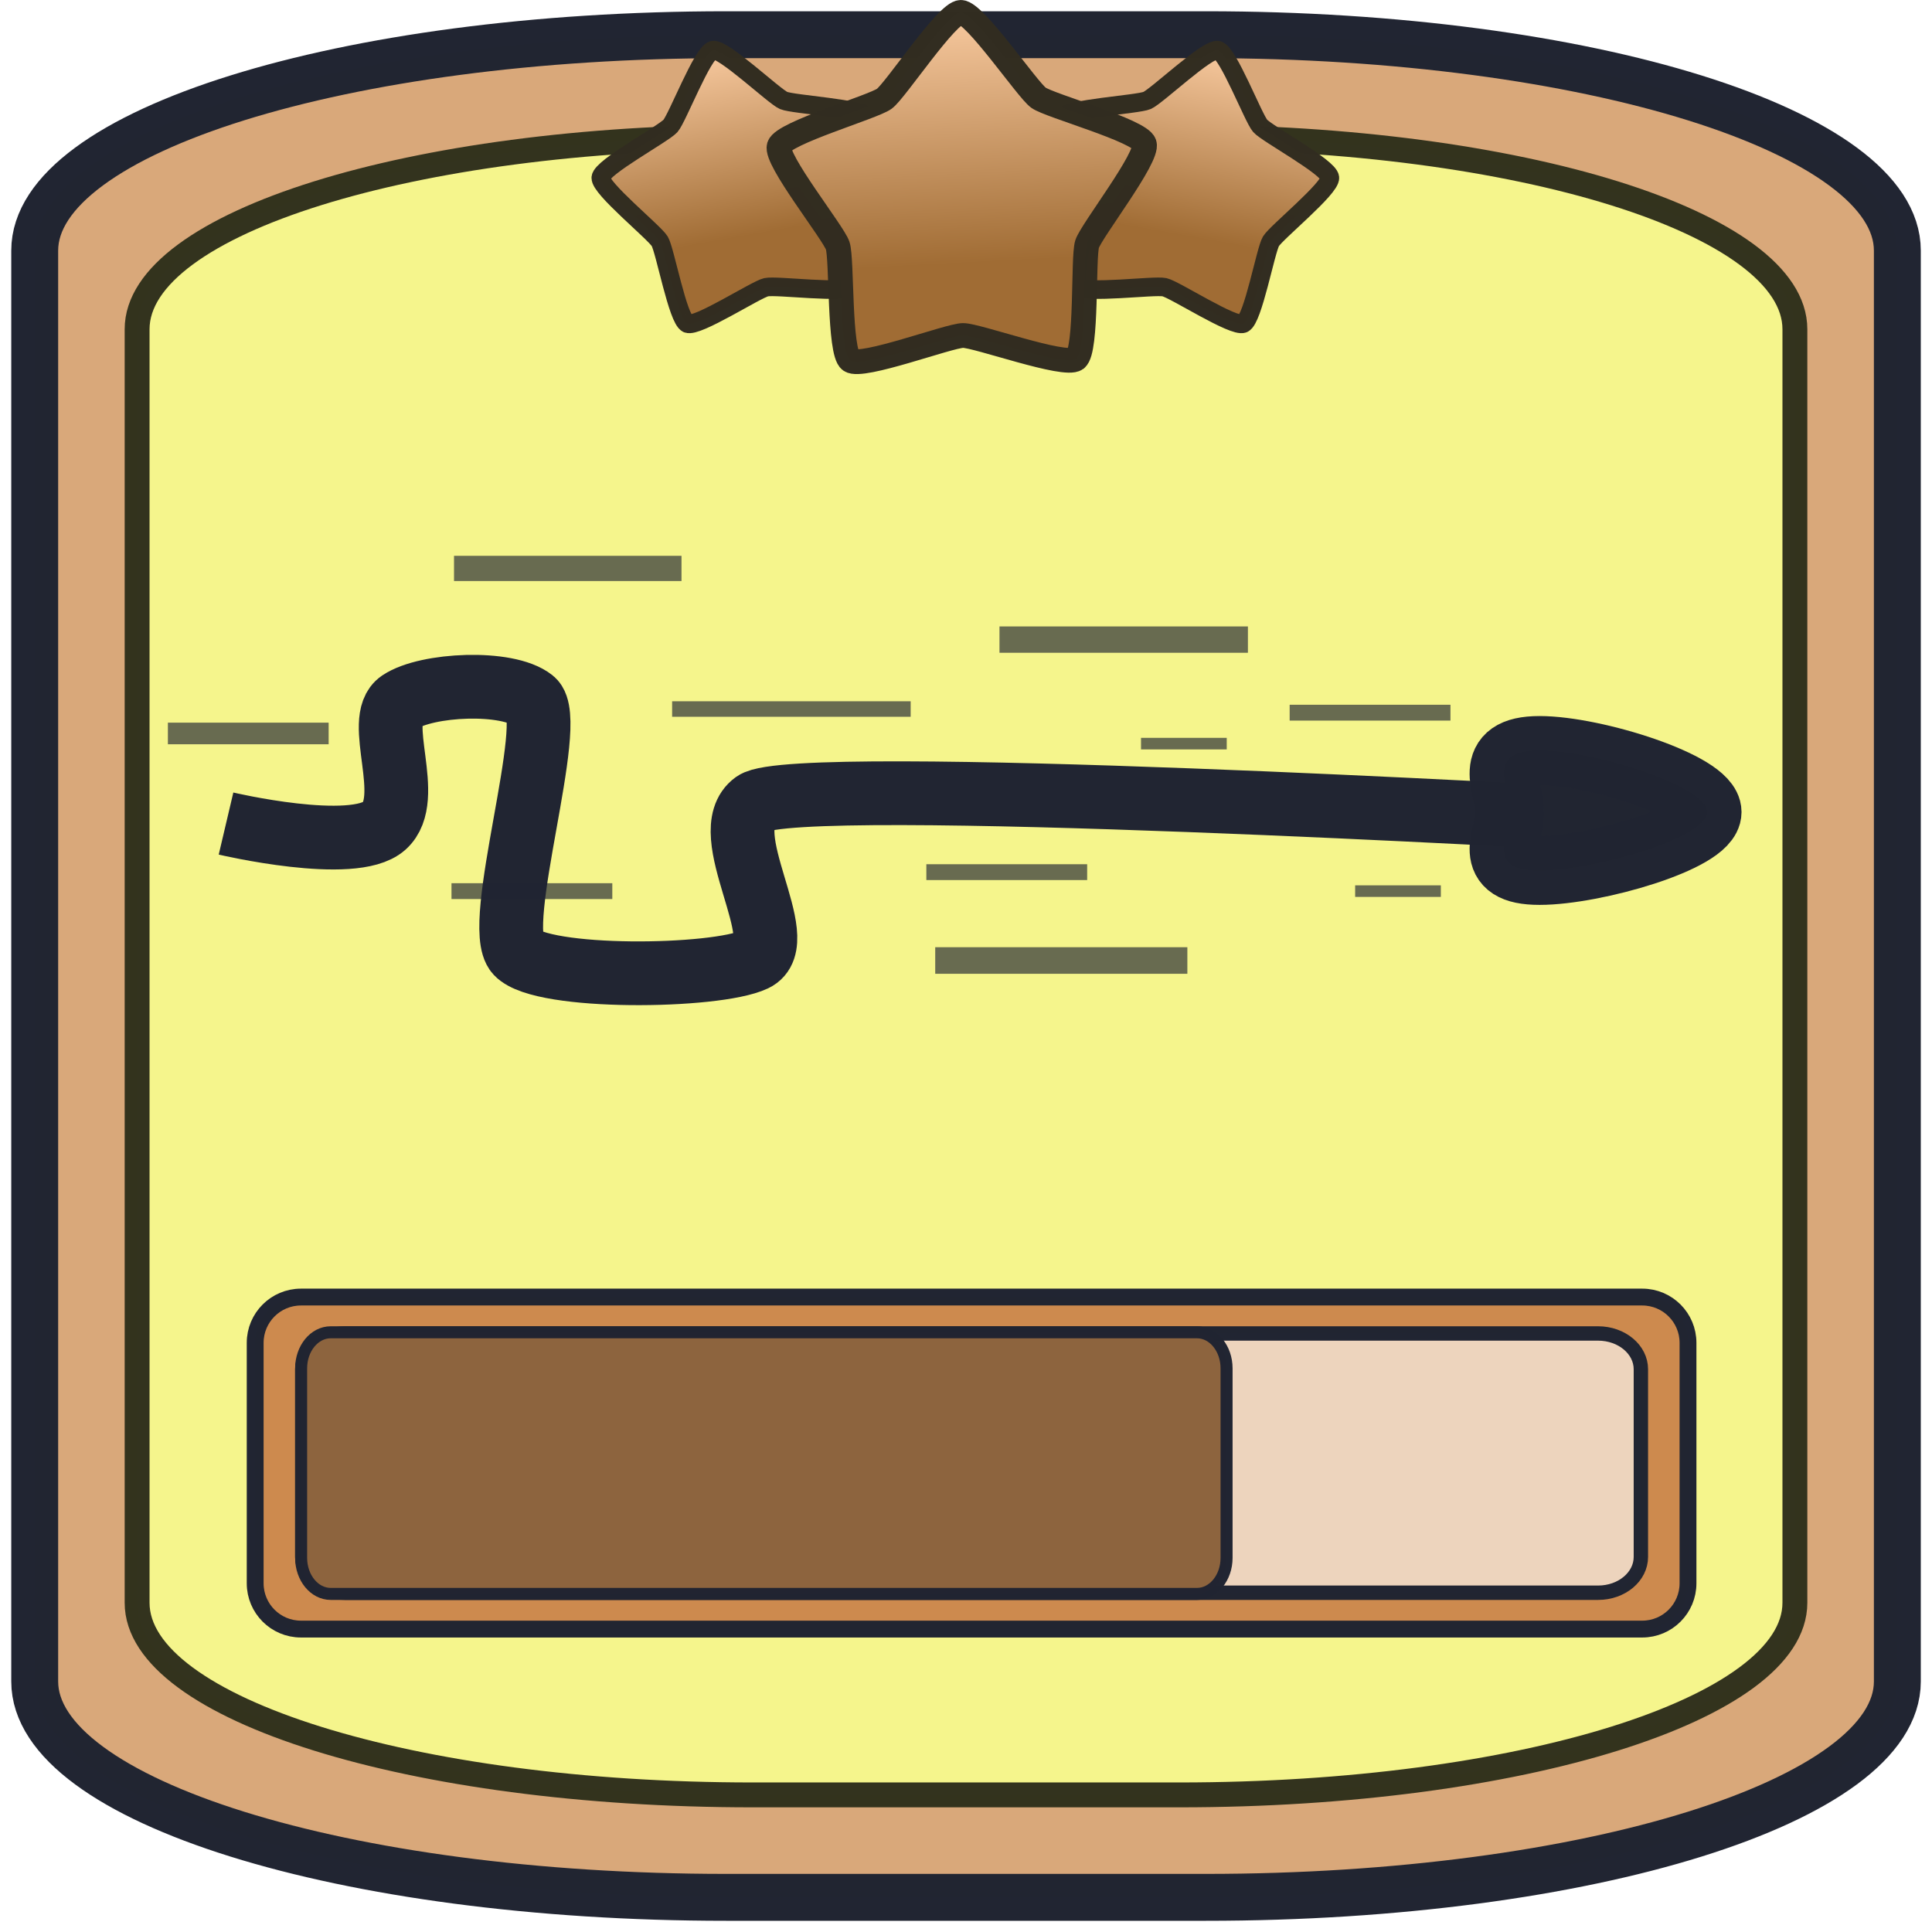
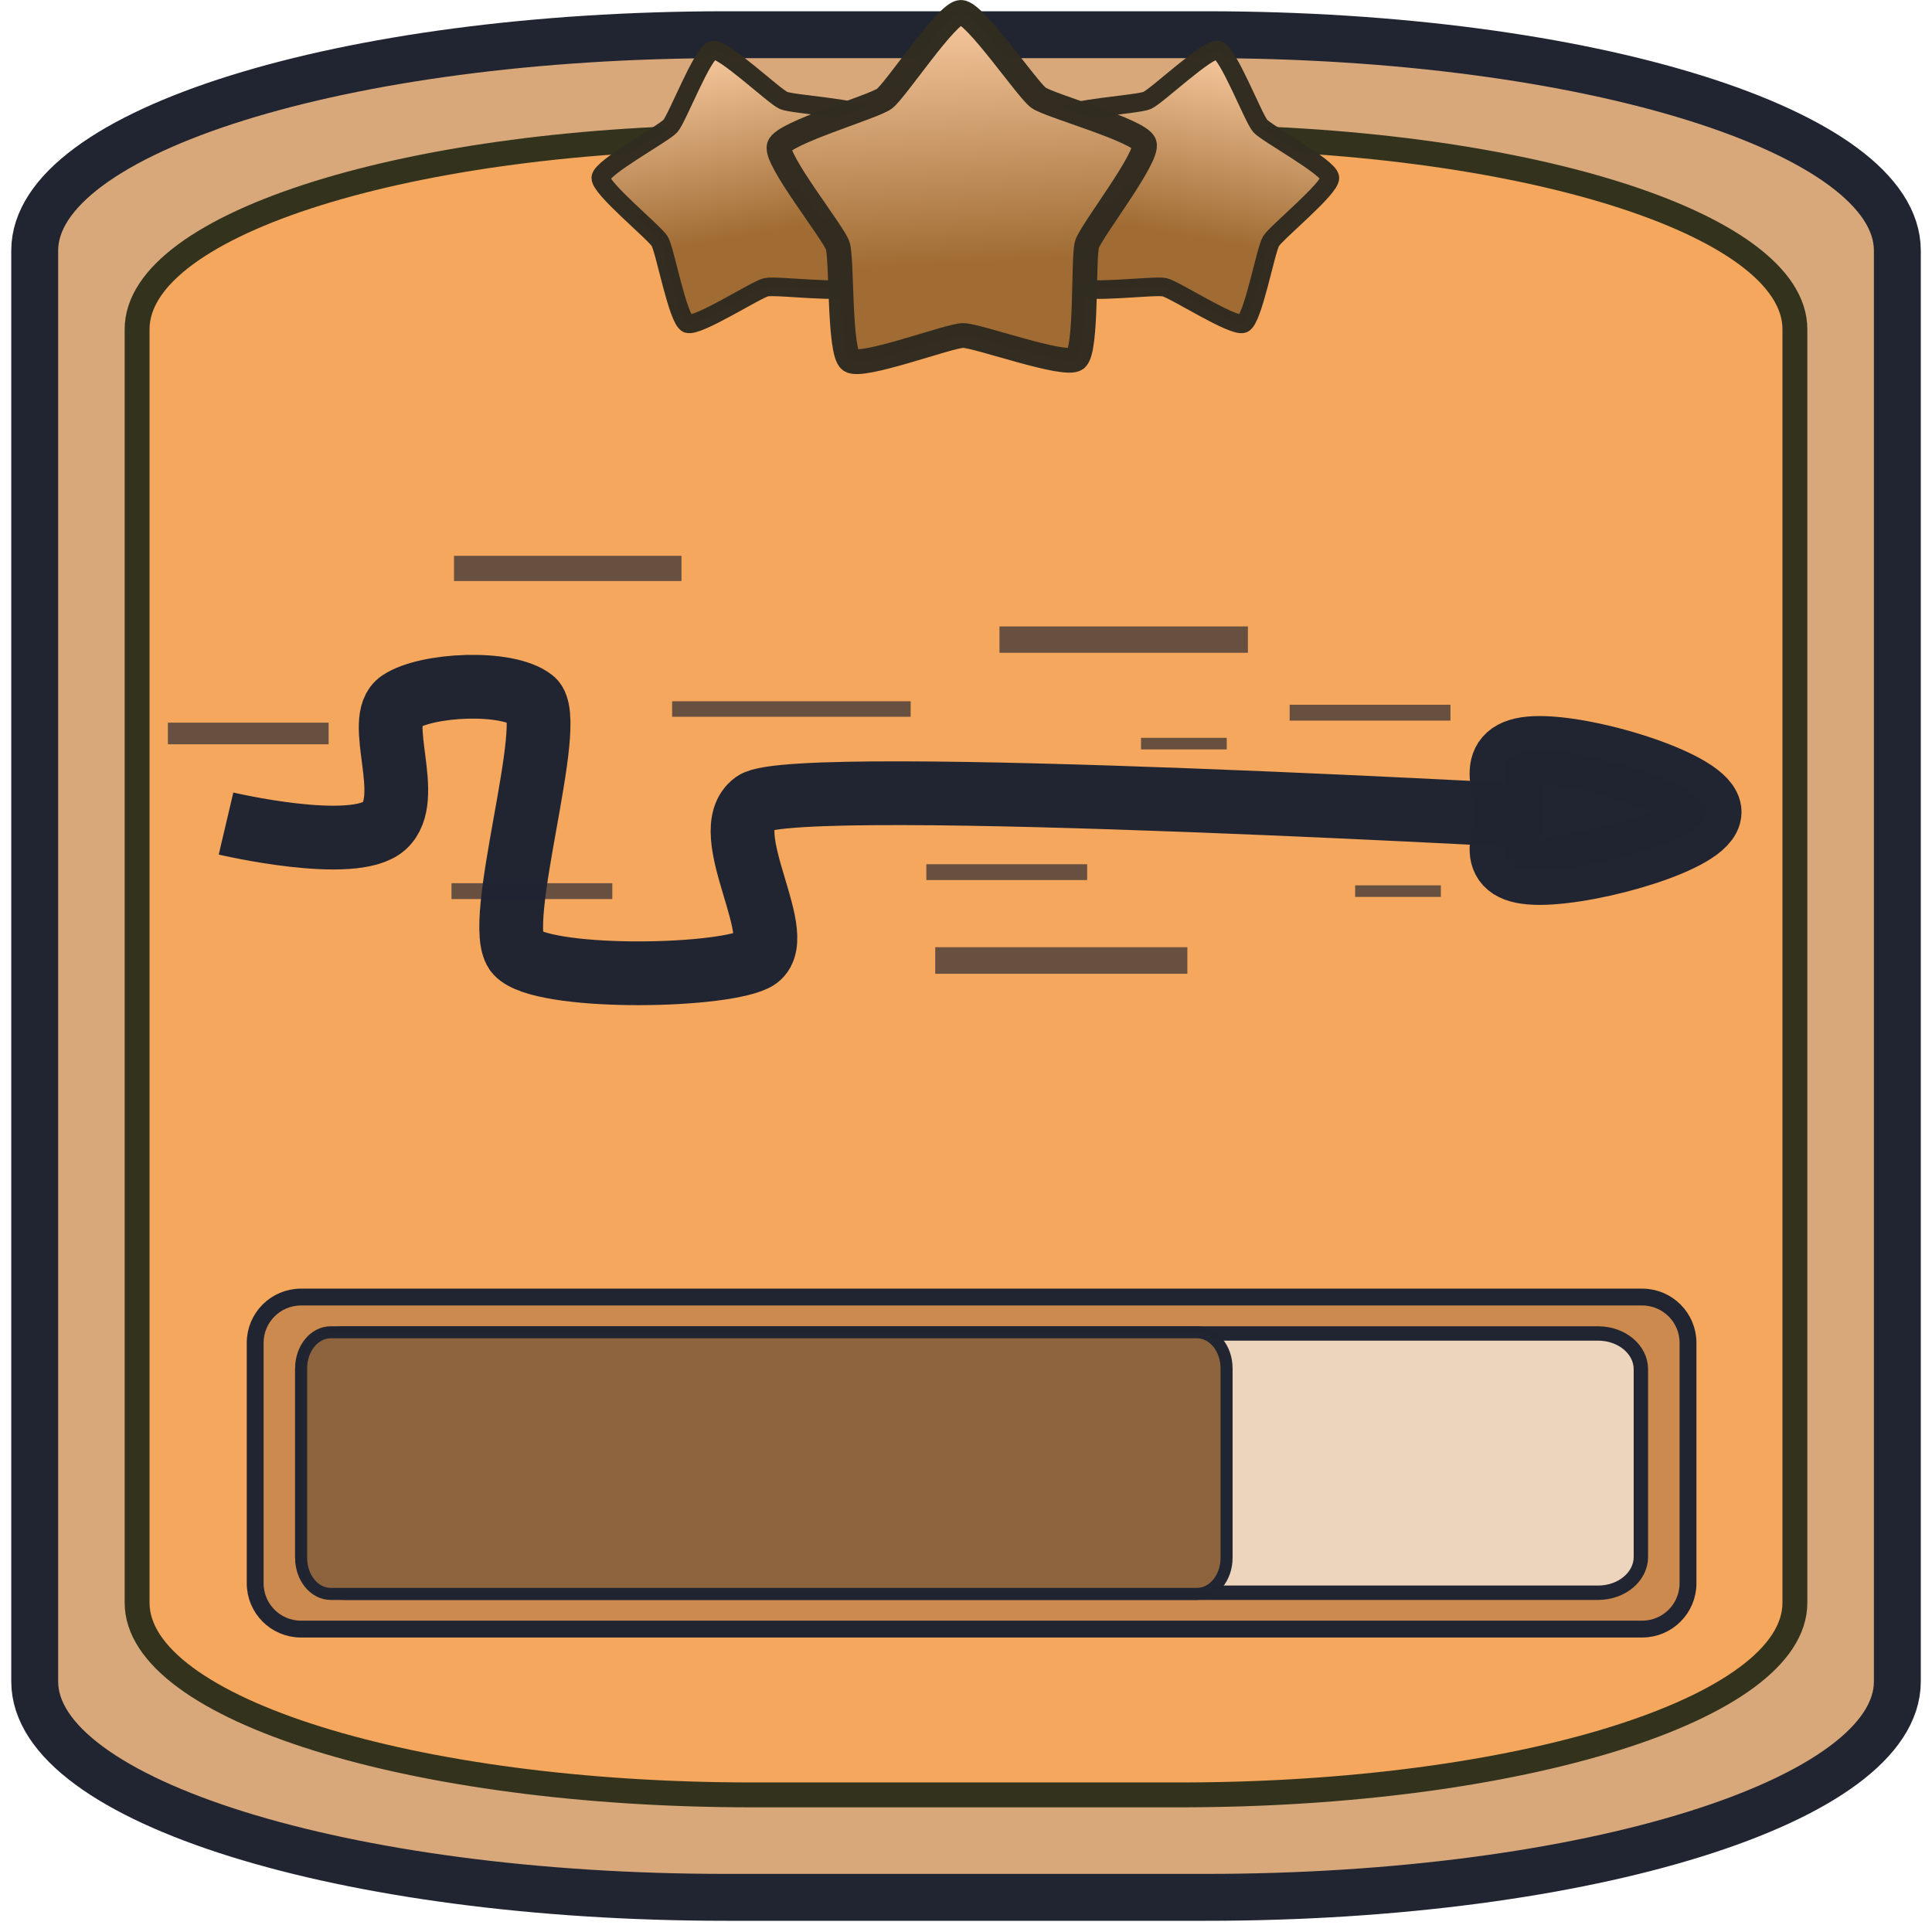
<svg xmlns="http://www.w3.org/2000/svg" xmlns:xlink="http://www.w3.org/1999/xlink" width="130" height="130" viewBox="0 0 34.396 34.396" version="1.1" id="svg1">
  <defs id="defs1">
    <linearGradient xlink:href="#linearGradient33" id="linearGradient34-5-6" x1="9.158" y1="0.654" x2="9.524" y2="7.639" gradientUnits="userSpaceOnUse" />
    <linearGradient id="linearGradient33">
      <stop style="stop-color:#ffd1a8;stop-opacity:1;" offset="0" id="stop33" />
      <stop style="stop-color:#a06c34;stop-opacity:1;" offset="0.696" id="stop34" />
    </linearGradient>
    <linearGradient xlink:href="#linearGradient33" id="linearGradient4" gradientUnits="userSpaceOnUse" x1="9.158" y1="0.654" x2="9.524" y2="7.639" />
    <linearGradient xlink:href="#linearGradient33" id="linearGradient5" gradientUnits="userSpaceOnUse" x1="9.158" y1="0.654" x2="9.524" y2="7.639" />
  </defs>
  <g id="layer1">
    <rect style="fill:#d9a87a;stroke:#212532;stroke-width:0.835;stroke-linejoin:round;stroke-miterlimit:8.2;stroke-opacity:0.996;stroke-dasharray:none;fill-opacity:1" id="rect1" width="33.161" height="33.161" x="0.618" y="0.618" ry="3.843" rx="12.308" />
-     <rect style="fill:#f5f58c;stroke:#33331e;stroke-width:0.443;stroke-linejoin:round;stroke-miterlimit:8.2;stroke-dasharray:none;stroke-opacity:0.996;fill-opacity:1" id="rect1-8" width="29.514" height="29.514" x="2.441" y="2.441" ry="3.42" rx="10.954" />
+     <rect style="fill:#f5a75d;stroke:#33331e;stroke-width:0.443;stroke-linejoin:round;stroke-miterlimit:8.2;stroke-dasharray:none;stroke-opacity:0.996;fill-opacity:1" id="rect1-8" width="29.514" height="29.514" x="2.441" y="2.441" ry="3.42" rx="10.954" />
    <rect style="fill:#cd8a4e;fill-opacity:1;stroke:#212532;stroke-width:0.3;stroke-opacity:0.996" id="rect2" width="25.509" height="5.911" x="4.543" y="23.092" rx="0.815" ry="0.815" />
    <rect style="fill:#edd4bd;fill-opacity:1;stroke:#212532;stroke-width:0.256;stroke-opacity:0.996" id="rect2-8" width="23.831" height="4.616" x="5.382" y="23.74" rx="0.762" ry="0.637" />
    <rect style="fill:#8d643e;fill-opacity:1;stroke:#212532;stroke-width:0.214;stroke-opacity:0.996" id="rect2-8-1" width="16.476" height="4.658" x="5.361" y="23.719" rx="0.527" ry="0.642" />
    <path style="fill:#8d643e;fill-opacity:0;stroke:#212532;stroke-width:1.135;stroke-dasharray:none;stroke-opacity:0.996" d="m 4.024,14.662 c 0,0 2.268,0.534 2.818,0.041 0.549,-0.493 -0.193,-1.888 0.28,-2.207 0.473,-0.318 1.912,-0.388 2.362,-0.029 0.451,0.359 -0.727,4.021 -0.28,4.5 0.447,0.479 3.537,0.442 4.227,0.116 0.69,-0.326 -0.721,-2.268 0,-2.787 0.721,-0.52 14.92,0.29 14.92,0.29" id="path2" />
    <path id="path3" style="fill:#212531;stroke:#212532;stroke-width:1.226;stroke-opacity:0.996" d="m 30.392,14.457 c 0,0.458 -2.01,1.04 -2.982,1.04 -0.971,0 -0.536,-0.582 -0.536,-1.04 0,-0.458 -0.435,-1.096 0.536,-1.096 0.971,0 2.982,0.637 2.982,1.096 z" />
    <path style="fill:#212531;fill-opacity:1;stroke:#212532;stroke-width:0.469;stroke-dasharray:none;stroke-opacity:0.662" d="m 17.794,11.387 h 4.423" id="path4" />
    <path style="fill:#212531;fill-opacity:1;stroke:#212532;stroke-width:0.276;stroke-dasharray:none;stroke-opacity:0.662" d="m 11.966,12.623 h 4.247" id="path4-1" />
    <path style="fill:#212531;fill-opacity:1;stroke:#212532;stroke-width:0.282;stroke-dasharray:none;stroke-opacity:0.662" d="M 22.96,12.688 H 25.823" id="path4-9" />
    <path style="fill:#212531;fill-opacity:1;stroke:#212532;stroke-width:0.282;stroke-dasharray:none;stroke-opacity:0.662" d="m 16.492,15.527 h 2.863" id="path4-9-3" />
    <path style="fill:#212531;fill-opacity:1;stroke:#212532;stroke-width:0.282;stroke-dasharray:none;stroke-opacity:0.662" d="M 8.038,15.865 H 10.901" id="path4-9-3-9" />
    <path style="fill:#212531;fill-opacity:1;stroke:#212532;stroke-width:0.385;stroke-dasharray:none;stroke-opacity:0.662" d="M 2.989,13.058 H 5.851" id="path4-9-3-9-2" />
    <path style="fill:#212531;fill-opacity:1;stroke:#212532;stroke-width:0.206;stroke-dasharray:none;stroke-opacity:0.662" d="m 24.126,15.865 h 1.526" id="path4-9-3-7" />
    <path style="fill:#212531;fill-opacity:1;stroke:#212532;stroke-width:0.206;stroke-dasharray:none;stroke-opacity:0.662" d="m 20.314,13.239 h 1.526" id="path4-9-3-7-4" />
    <path style="fill:#212531;fill-opacity:1;stroke:#212532;stroke-width:0.473;stroke-dasharray:none;stroke-opacity:0.662" d="m 16.65,17.1 h 4.489" id="path4-2" />
    <path style="fill:#212531;fill-opacity:1;stroke:#212532;stroke-width:0.449;stroke-dasharray:none;stroke-opacity:0.662" d="M 8.083,10.12 H 12.133" id="path4-6" />
    <path style="fill:url(#linearGradient4);fill-opacity:1;fill-rule:nonzero;stroke:#322d21;stroke-width:0.443;stroke-linejoin:round;stroke-miterlimit:8.2;stroke-opacity:0.996" id="path1-5-7" d="M 11.386,7.222 C 11.183,7.371 9.615,6.801 9.363,6.803 9.112,6.804 7.551,7.395 7.346,7.249 7.142,7.102 7.199,5.434 7.12,5.196 7.04,4.957 5.996,3.655 6.072,3.415 6.148,3.176 7.752,2.715 7.955,2.565 8.157,2.416 9.073,1.021 9.324,1.019 c 0.251,-0.002 1.186,1.381 1.39,1.528 0.204,0.146 1.815,0.586 1.894,0.825 0.079,0.239 -0.947,1.555 -1.024,1.794 -0.076,0.24 0.003,1.907 -0.199,2.056 z" transform="matrix(0.7284932,0.1689472,-0.1689472,0.7284932,15.06083,-1.424174)" />
    <path style="fill:url(#linearGradient5);fill-opacity:1;fill-rule:nonzero;stroke:#322d21;stroke-width:0.443;stroke-linejoin:round;stroke-miterlimit:8.2;stroke-opacity:0.996" id="path1-5-7-0" d="M 11.386,7.222 C 11.183,7.371 9.615,6.801 9.363,6.803 9.112,6.804 7.551,7.395 7.346,7.249 7.142,7.102 7.199,5.434 7.12,5.196 7.04,4.957 5.996,3.655 6.072,3.415 6.148,3.176 7.752,2.715 7.955,2.565 8.157,2.416 9.073,1.021 9.324,1.019 c 0.251,-0.002 1.186,1.381 1.39,1.528 0.204,0.146 1.815,0.586 1.894,0.825 0.079,0.239 -0.947,1.555 -1.024,1.794 -0.076,0.24 0.003,1.907 -0.199,2.056 z" transform="matrix(-0.7284932,0.1689472,0.1689472,0.7284932,19.31178,-1.424174)" />
    <path style="fill:url(#linearGradient34-5-6);fill-opacity:1;fill-rule:nonzero;stroke:#322d21;stroke-width:0.443;stroke-linejoin:round;stroke-miterlimit:8.2;stroke-opacity:0.996" id="path1-5" d="M 11.386,7.222 C 11.183,7.371 9.615,6.801 9.363,6.803 9.112,6.804 7.551,7.395 7.346,7.249 7.142,7.102 7.199,5.434 7.12,5.196 7.04,4.957 5.996,3.655 6.072,3.415 6.148,3.176 7.752,2.715 7.955,2.565 8.157,2.416 9.073,1.021 9.324,1.019 c 0.251,-0.002 1.186,1.381 1.39,1.528 0.204,0.146 1.815,0.586 1.894,0.825 0.079,0.239 -0.947,1.555 -1.024,1.794 -0.076,0.24 0.003,1.907 -0.199,2.056 z" transform="matrix(0.9945855,0,0,0.9945855,7.832737,-0.7933162)" />
  </g>
</svg>
